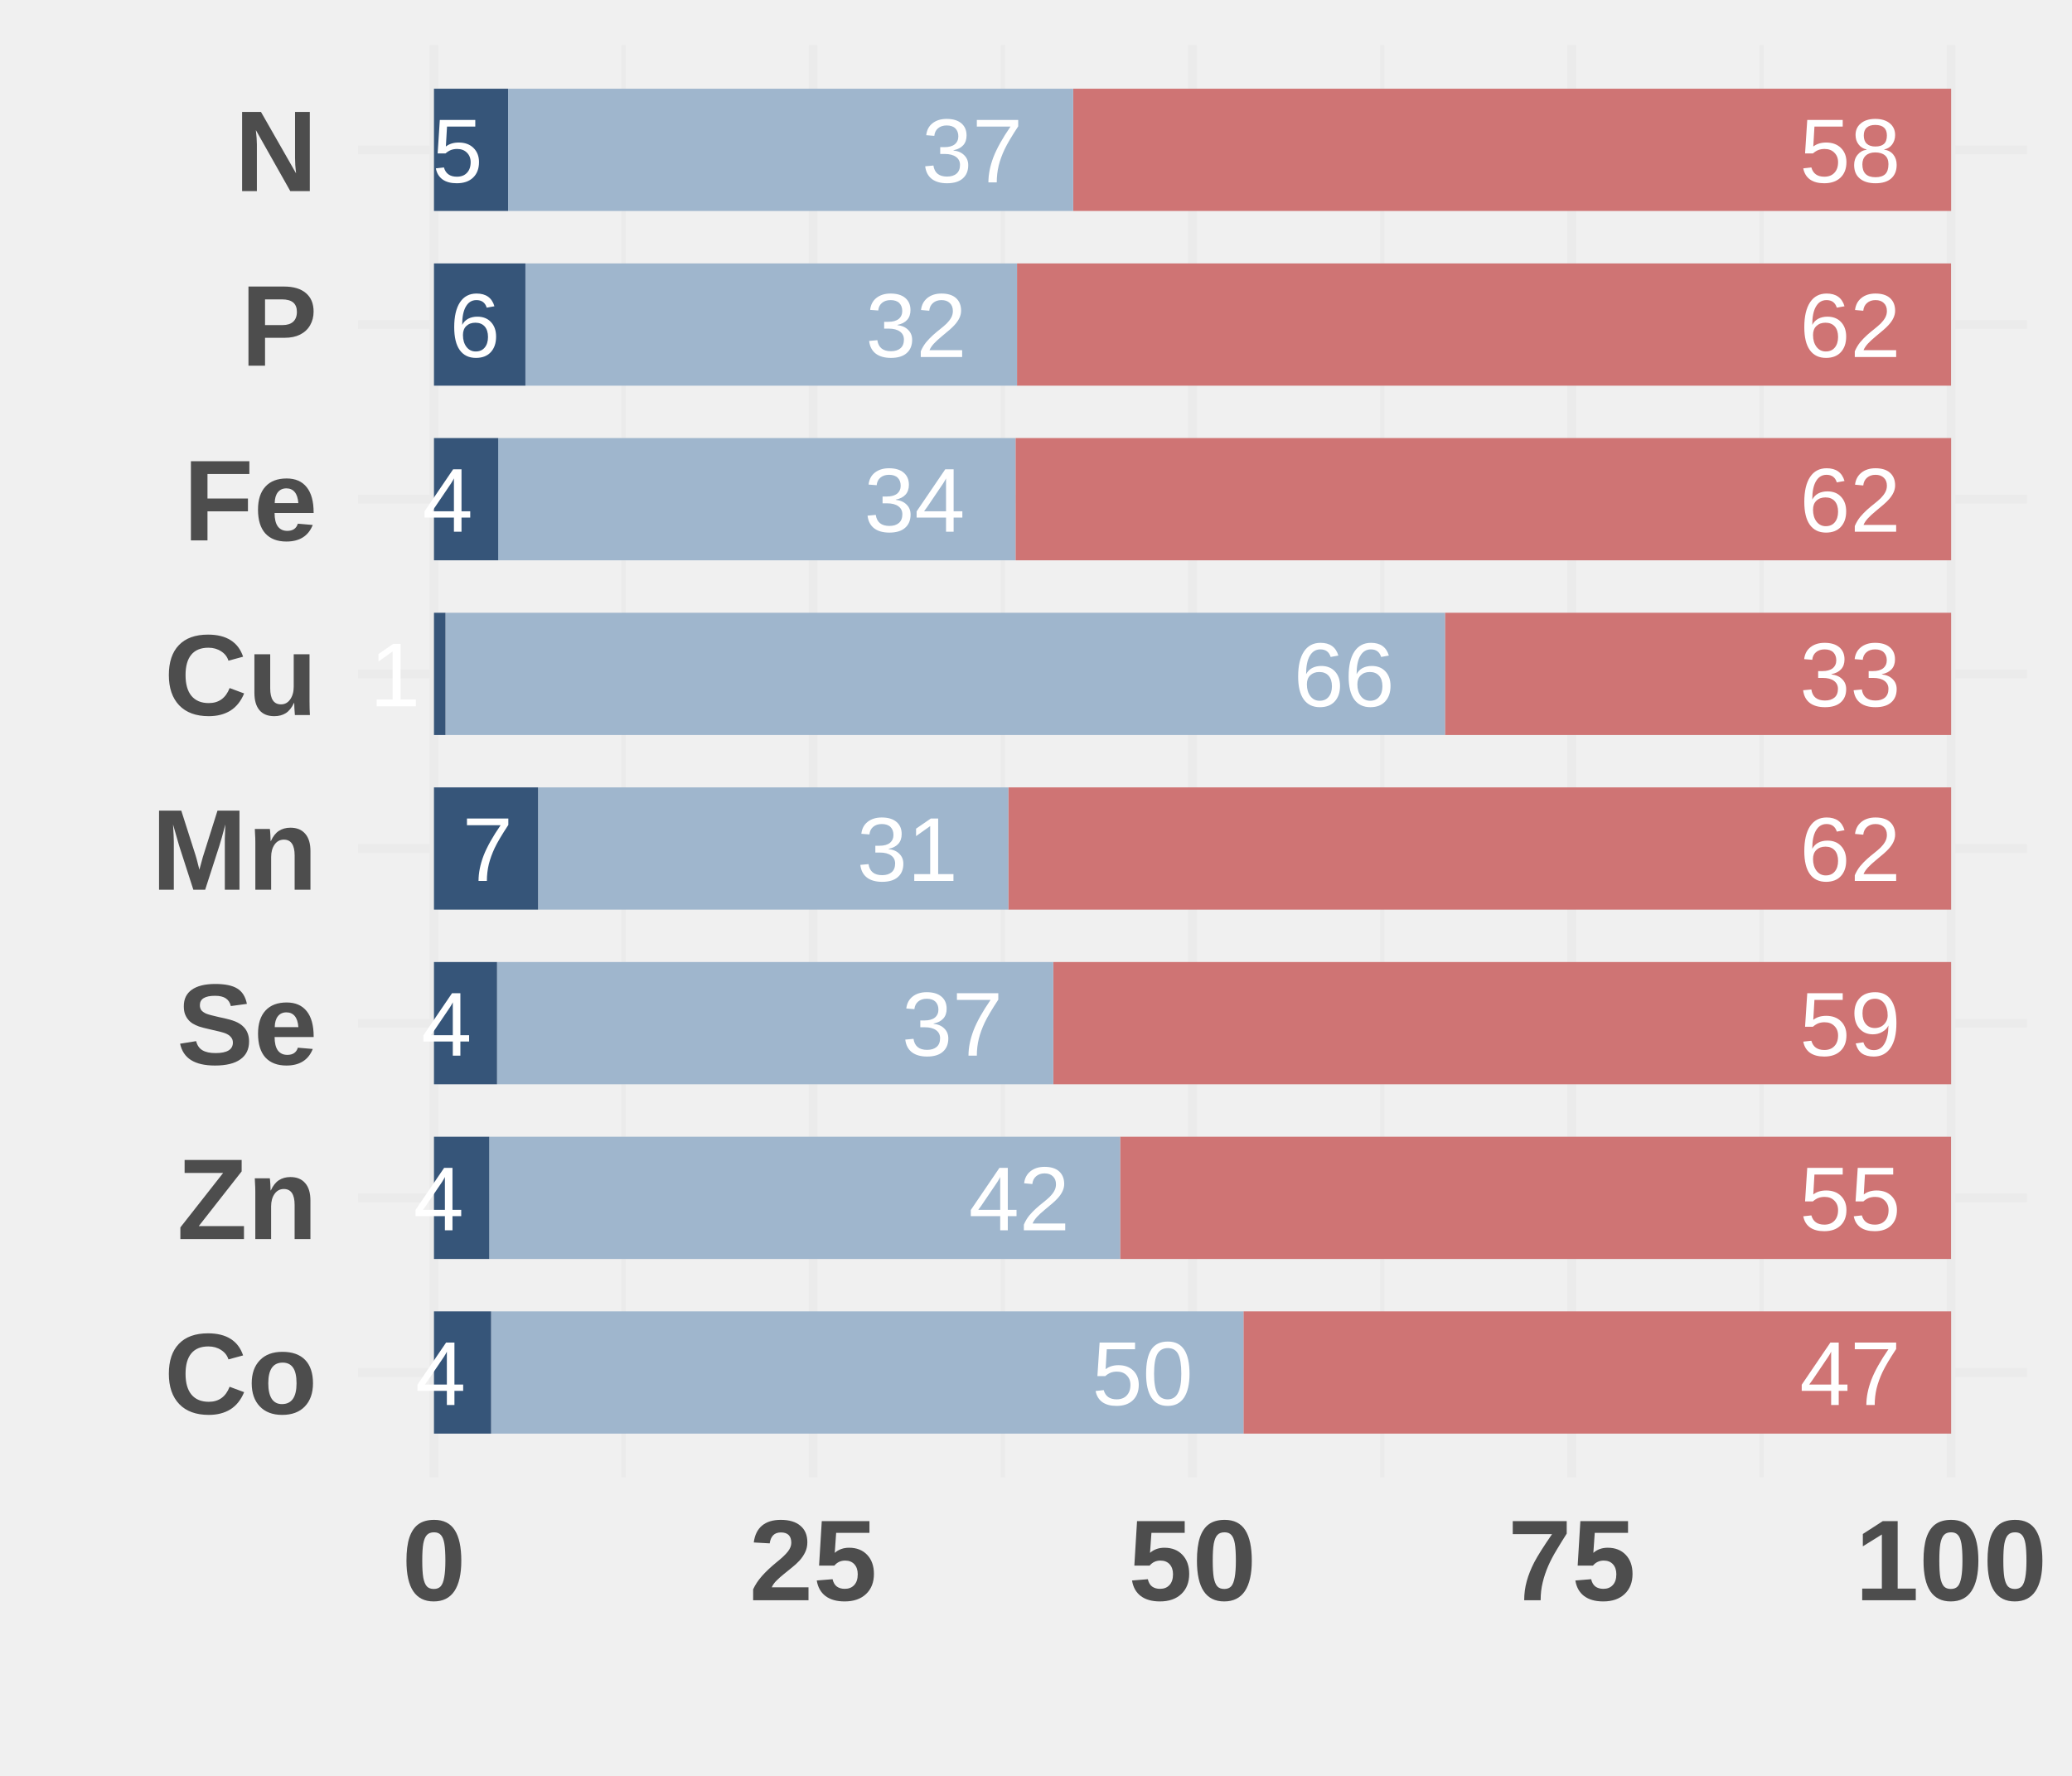
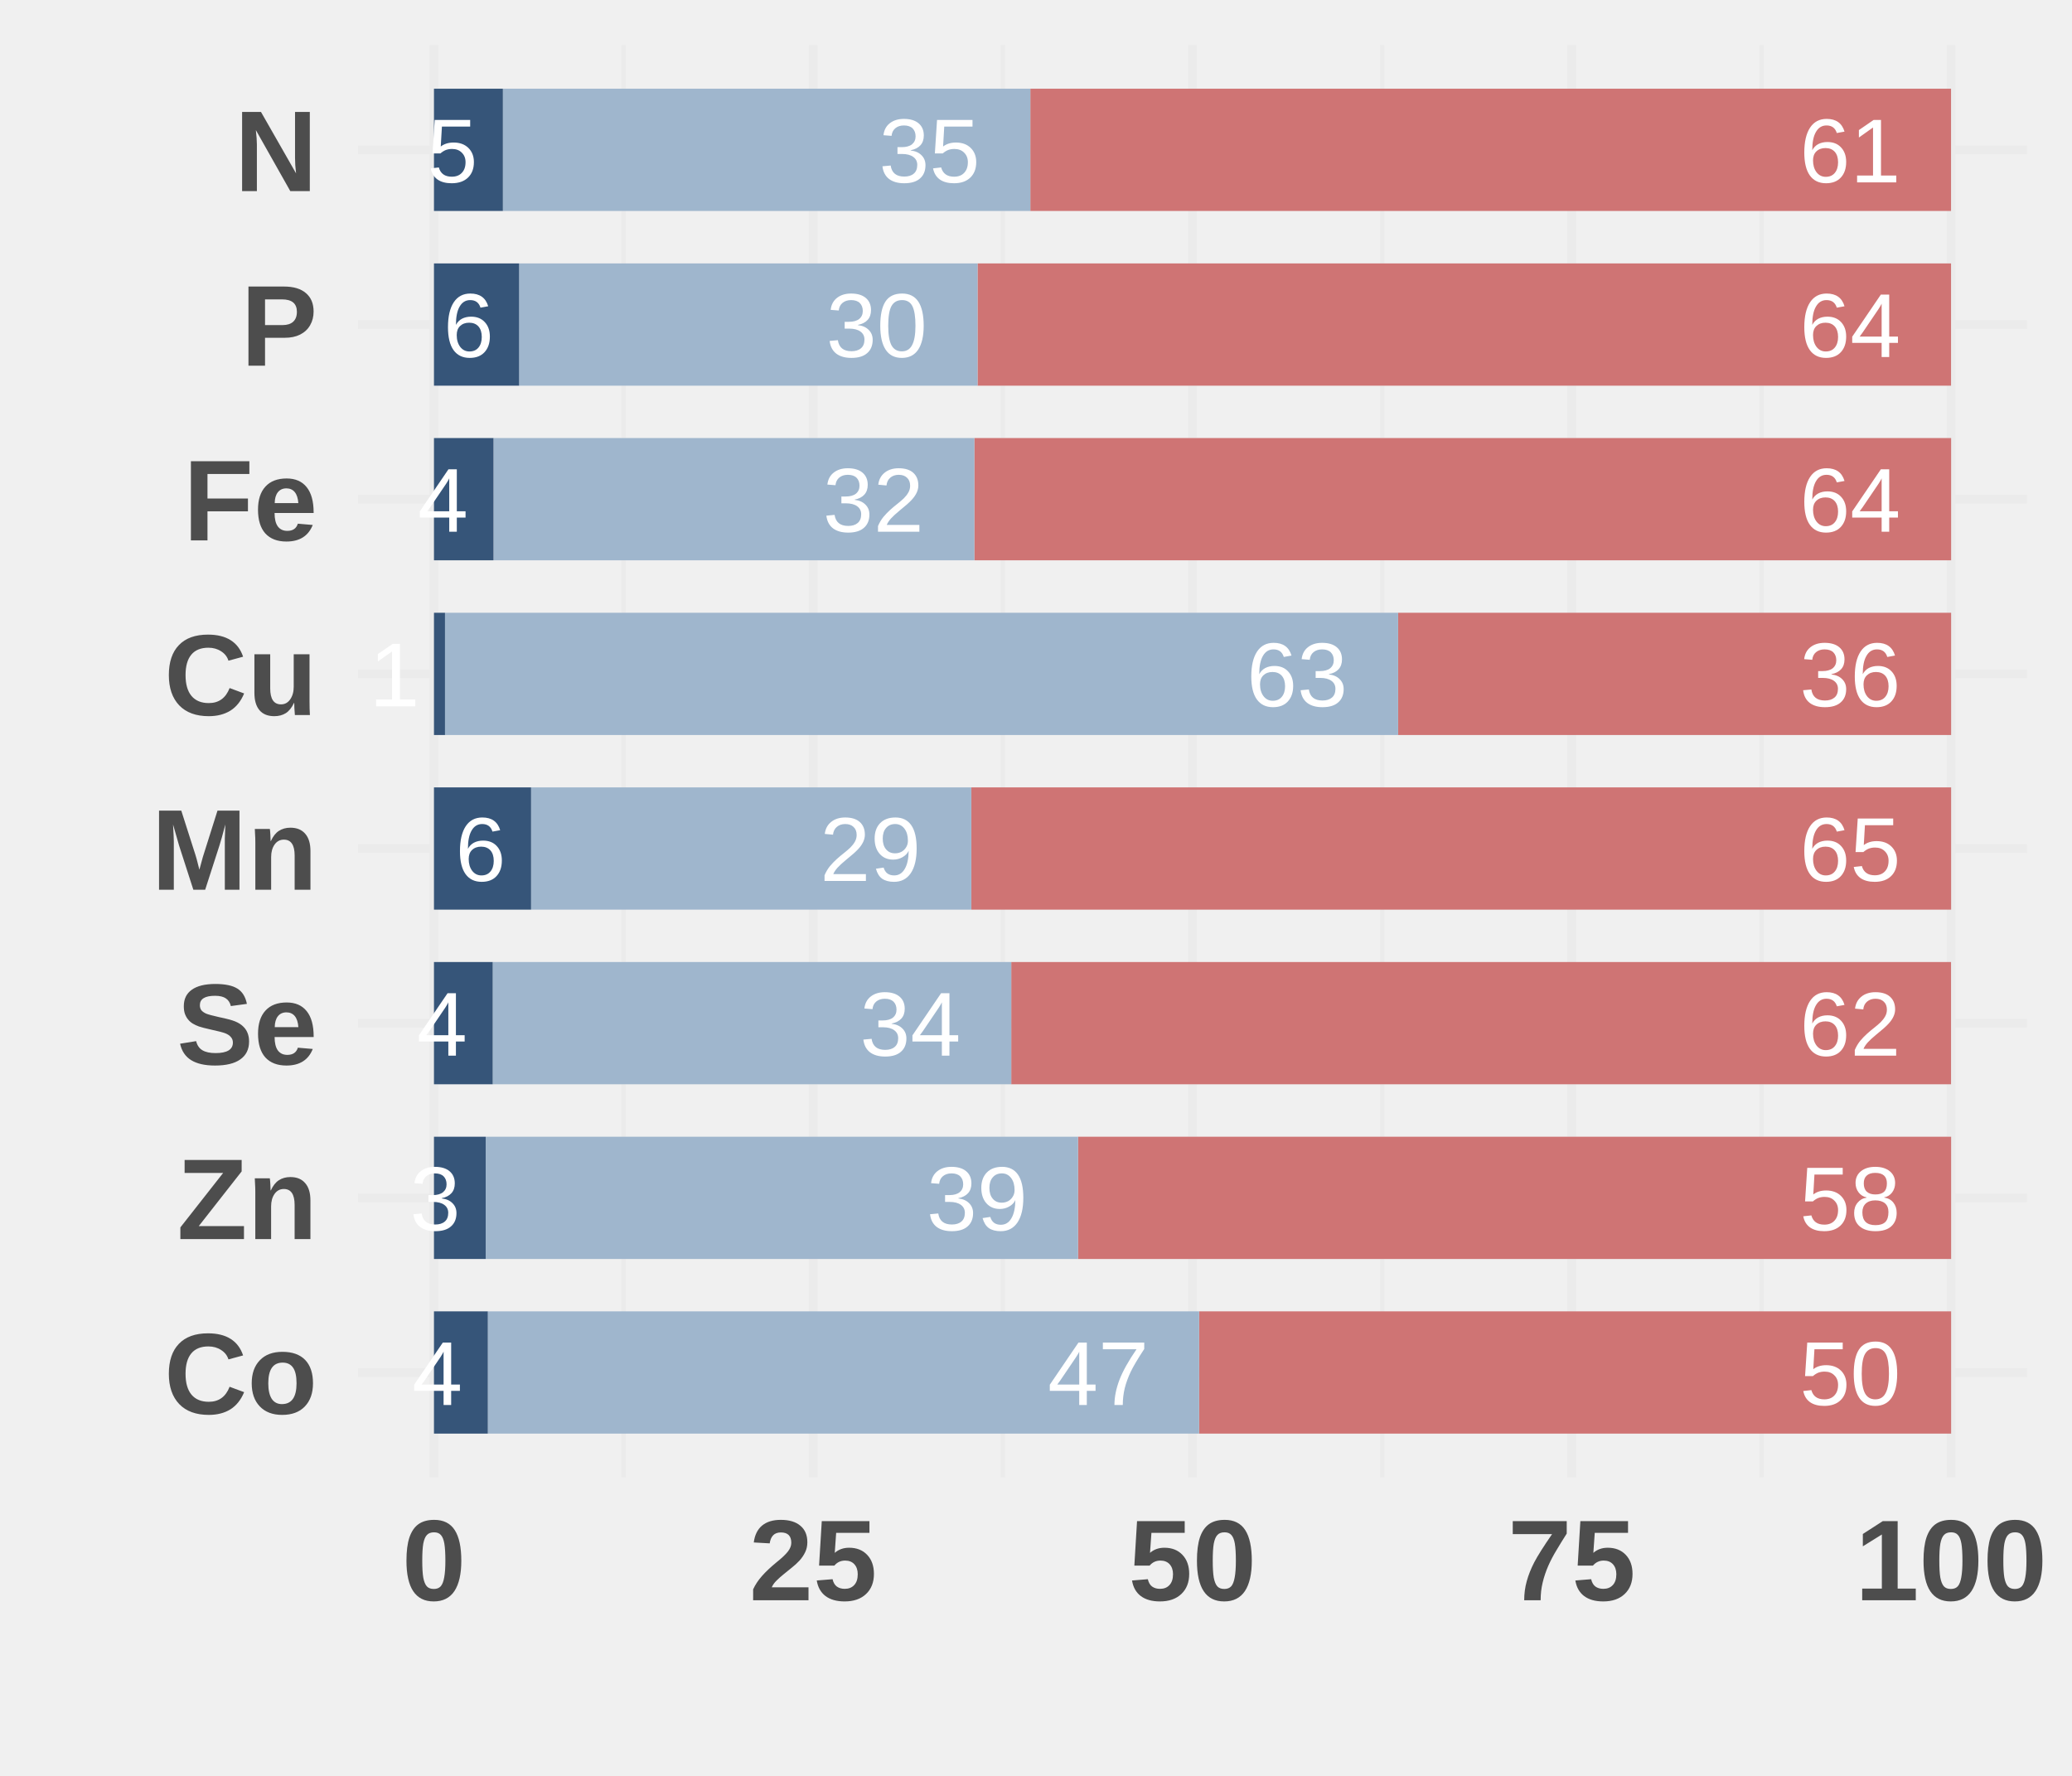
<svg xmlns="http://www.w3.org/2000/svg" class="svglite" width="252.00pt" height="216.00pt" viewBox="0 0 252.00 216.00">
  <defs>
    <style type="text/css">
    .svglite line, .svglite polyline, .svglite polygon, .svglite path, .svglite rect, .svglite circle {
      fill: none;
      stroke: #000000;
      stroke-linecap: round;
      stroke-linejoin: round;
      stroke-miterlimit: 10.00;
    }
    .svglite text {
      white-space: pre;
    }
  </style>
  </defs>
  <rect width="100%" height="100%" style="stroke: none; fill: none;" />
  <defs>
    <clipPath id="cpMC4wMHwyNTIuMDB8MC4wMHwyMTYuMDA=">
      <rect x="0.00" y="0.00" width="252.00" height="216.00" />
    </clipPath>
  </defs>
  <g clip-path="url(#cpMC4wMHwyNTIuMDB8MC4wMHwyMTYuMDA=)">
</g>
  <defs>
    <clipPath id="cpNDMuNTV8MjQ2LjUyfDUuNDh8MTc5LjY5">
      <rect x="43.55" y="5.48" width="202.97" height="174.21" />
    </clipPath>
  </defs>
  <g clip-path="url(#cpNDMuNTV8MjQ2LjUyfDUuNDh8MTc5LjY5)">
    <polyline points="75.84,179.69 75.84,5.48 " style="stroke-width: 0.53; stroke: #EBEBEB; stroke-linecap: butt;" />
    <polyline points="121.97,179.69 121.97,5.48 " style="stroke-width: 0.53; stroke: #EBEBEB; stroke-linecap: butt;" />
    <polyline points="168.10,179.69 168.10,5.48 " style="stroke-width: 0.53; stroke: #EBEBEB; stroke-linecap: butt;" />
    <polyline points="214.23,179.69 214.23,5.48 " style="stroke-width: 0.53; stroke: #EBEBEB; stroke-linecap: butt;" />
    <polyline points="43.55,166.94 246.52,166.94 " style="stroke-width: 1.07; stroke: #EBEBEB; stroke-linecap: butt;" />
    <polyline points="43.55,145.70 246.52,145.70 " style="stroke-width: 1.07; stroke: #EBEBEB; stroke-linecap: butt;" />
    <polyline points="43.55,124.45 246.52,124.45 " style="stroke-width: 1.07; stroke: #EBEBEB; stroke-linecap: butt;" />
    <polyline points="43.55,103.21 246.52,103.21 " style="stroke-width: 1.07; stroke: #EBEBEB; stroke-linecap: butt;" />
    <polyline points="43.55,81.96 246.52,81.96 " style="stroke-width: 1.07; stroke: #EBEBEB; stroke-linecap: butt;" />
    <polyline points="43.55,60.72 246.52,60.72 " style="stroke-width: 1.07; stroke: #EBEBEB; stroke-linecap: butt;" />
    <polyline points="43.55,39.47 246.52,39.47 " style="stroke-width: 1.07; stroke: #EBEBEB; stroke-linecap: butt;" />
    <polyline points="43.55,18.23 246.52,18.23 " style="stroke-width: 1.07; stroke: #EBEBEB; stroke-linecap: butt;" />
    <polyline points="52.78,179.69 52.78,5.48 " style="stroke-width: 1.07; stroke: #EBEBEB; stroke-linecap: butt;" />
    <polyline points="98.90,179.69 98.90,5.48 " style="stroke-width: 1.07; stroke: #EBEBEB; stroke-linecap: butt;" />
    <polyline points="145.03,179.69 145.03,5.48 " style="stroke-width: 1.07; stroke: #EBEBEB; stroke-linecap: butt;" />
    <polyline points="191.16,179.69 191.16,5.48 " style="stroke-width: 1.07; stroke: #EBEBEB; stroke-linecap: butt;" />
    <polyline points="237.29,179.69 237.29,5.48 " style="stroke-width: 1.07; stroke: #EBEBEB; stroke-linecap: butt;" />
-     <rect x="130.52" y="10.79" width="106.78" height="14.87" style="stroke-width: 1.07; stroke: none; stroke-linecap: square; stroke-linejoin: miter; fill: #CF7474;" />
-     <rect x="123.69" y="32.04" width="113.60" height="14.87" style="stroke-width: 1.07; stroke: none; stroke-linecap: square; stroke-linejoin: miter; fill: #CF7474;" />
-     <rect x="123.51" y="53.28" width="113.79" height="14.87" style="stroke-width: 1.07; stroke: none; stroke-linecap: square; stroke-linejoin: miter; fill: #CF7474;" />
-     <rect x="175.74" y="74.53" width="61.56" height="14.87" style="stroke-width: 1.07; stroke: none; stroke-linecap: square; stroke-linejoin: miter; fill: #CF7474;" />
-     <rect x="122.63" y="95.77" width="114.67" height="14.87" style="stroke-width: 1.07; stroke: none; stroke-linecap: square; stroke-linejoin: miter; fill: #CF7474;" />
-     <rect x="128.10" y="117.01" width="109.20" height="14.87" style="stroke-width: 1.07; stroke: none; stroke-linecap: square; stroke-linejoin: miter; fill: #CF7474;" />
-     <rect x="136.23" y="138.26" width="101.06" height="14.87" style="stroke-width: 1.07; stroke: none; stroke-linecap: square; stroke-linejoin: miter; fill: #CF7474;" />
-     <rect x="151.23" y="159.50" width="86.07" height="14.87" style="stroke-width: 1.07; stroke: none; stroke-linecap: square; stroke-linejoin: miter; fill: #CF7474;" />
-     <rect x="61.78" y="10.79" width="68.74" height="14.87" style="stroke-width: 1.07; stroke: none; stroke-linecap: square; stroke-linejoin: miter; fill: #9FB6CD;" />
-     <rect x="63.89" y="32.04" width="59.80" height="14.87" style="stroke-width: 1.07; stroke: none; stroke-linecap: square; stroke-linejoin: miter; fill: #9FB6CD;" />
-     <rect x="60.58" y="53.28" width="62.92" height="14.87" style="stroke-width: 1.07; stroke: none; stroke-linecap: square; stroke-linejoin: miter; fill: #9FB6CD;" />
-     <rect x="54.18" y="74.53" width="121.56" height="14.87" style="stroke-width: 1.07; stroke: none; stroke-linecap: square; stroke-linejoin: miter; fill: #9FB6CD;" />
-     <rect x="65.44" y="95.77" width="57.19" height="14.87" style="stroke-width: 1.07; stroke: none; stroke-linecap: square; stroke-linejoin: miter; fill: #9FB6CD;" />
-     <rect x="60.45" y="117.01" width="67.65" height="14.87" style="stroke-width: 1.07; stroke: none; stroke-linecap: square; stroke-linejoin: miter; fill: #9FB6CD;" />
-     <rect x="59.49" y="138.26" width="76.74" height="14.87" style="stroke-width: 1.07; stroke: none; stroke-linecap: square; stroke-linejoin: miter; fill: #9FB6CD;" />
-     <rect x="59.73" y="159.50" width="91.50" height="14.87" style="stroke-width: 1.07; stroke: none; stroke-linecap: square; stroke-linejoin: miter; fill: #9FB6CD;" />
-     <rect x="52.78" y="10.79" width="9.01" height="14.87" style="stroke-width: 1.07; stroke: none; stroke-linecap: square; stroke-linejoin: miter; fill: #365579;" />
-     <rect x="52.78" y="32.04" width="11.12" height="14.87" style="stroke-width: 1.07; stroke: none; stroke-linecap: square; stroke-linejoin: miter; fill: #365579;" />
-     <rect x="52.78" y="53.28" width="7.81" height="14.87" style="stroke-width: 1.07; stroke: none; stroke-linecap: square; stroke-linejoin: miter; fill: #365579;" />
-     <rect x="52.78" y="74.53" width="1.40" height="14.87" style="stroke-width: 1.07; stroke: none; stroke-linecap: square; stroke-linejoin: miter; fill: #365579;" />
-     <rect x="52.78" y="95.77" width="12.66" height="14.87" style="stroke-width: 1.07; stroke: none; stroke-linecap: square; stroke-linejoin: miter; fill: #365579;" />
-     <rect x="52.78" y="117.01" width="7.67" height="14.87" style="stroke-width: 1.07; stroke: none; stroke-linecap: square; stroke-linejoin: miter; fill: #365579;" />
-     <rect x="52.78" y="138.26" width="6.72" height="14.87" style="stroke-width: 1.07; stroke: none; stroke-linecap: square; stroke-linejoin: miter; fill: #365579;" />
-     <rect x="52.78" y="159.50" width="6.95" height="14.87" style="stroke-width: 1.07; stroke: none; stroke-linecap: square; stroke-linejoin: miter; fill: #365579;" />
-     <text x="231.16" y="22.18" text-anchor="end" style="font-size: 11.04px;fill: #FFFFFF; font-family: &quot;Arial&quot;;" textLength="12.27px" lengthAdjust="spacingAndGlyphs">58</text>
-     <text x="231.16" y="43.42" text-anchor="end" style="font-size: 11.04px;fill: #FFFFFF; font-family: &quot;Arial&quot;;" textLength="12.27px" lengthAdjust="spacingAndGlyphs">62</text>
-     <text x="231.16" y="64.67" text-anchor="end" style="font-size: 11.04px;fill: #FFFFFF; font-family: &quot;Arial&quot;;" textLength="12.27px" lengthAdjust="spacingAndGlyphs">62</text>
-     <text x="231.16" y="85.91" text-anchor="end" style="font-size: 11.04px;fill: #FFFFFF; font-family: &quot;Arial&quot;;" textLength="12.27px" lengthAdjust="spacingAndGlyphs">33</text>
-     <text x="231.16" y="107.15" text-anchor="end" style="font-size: 11.04px;fill: #FFFFFF; font-family: &quot;Arial&quot;;" textLength="12.27px" lengthAdjust="spacingAndGlyphs">62</text>
-     <text x="231.16" y="128.40" text-anchor="end" style="font-size: 11.04px;fill: #FFFFFF; font-family: &quot;Arial&quot;;" textLength="12.27px" lengthAdjust="spacingAndGlyphs">59</text>
-     <text x="231.16" y="149.64" text-anchor="end" style="font-size: 11.04px;fill: #FFFFFF; font-family: &quot;Arial&quot;;" textLength="12.27px" lengthAdjust="spacingAndGlyphs">55</text>
-     <text x="231.16" y="170.89" text-anchor="end" style="font-size: 11.04px;fill: #FFFFFF; font-family: &quot;Arial&quot;;" textLength="12.27px" lengthAdjust="spacingAndGlyphs">47</text>
-     <text x="124.38" y="22.18" text-anchor="end" style="font-size: 11.04px;fill: #FFFFFF; font-family: &quot;Arial&quot;;" textLength="12.27px" lengthAdjust="spacingAndGlyphs">37</text>
-     <text x="117.56" y="43.42" text-anchor="end" style="font-size: 11.04px;fill: #FFFFFF; font-family: &quot;Arial&quot;;" textLength="12.27px" lengthAdjust="spacingAndGlyphs">32</text>
-     <text x="117.37" y="64.67" text-anchor="end" style="font-size: 11.04px;fill: #FFFFFF; font-family: &quot;Arial&quot;;" textLength="12.27px" lengthAdjust="spacingAndGlyphs">34</text>
-     <text x="169.60" y="85.91" text-anchor="end" style="font-size: 11.04px;fill: #FFFFFF; font-family: &quot;Arial&quot;;" textLength="12.27px" lengthAdjust="spacingAndGlyphs">66</text>
-     <text x="116.49" y="107.15" text-anchor="end" style="font-size: 11.04px;fill: #FFFFFF; font-family: &quot;Arial&quot;;" textLength="12.27px" lengthAdjust="spacingAndGlyphs">31</text>
-     <text x="121.96" y="128.40" text-anchor="end" style="font-size: 11.04px;fill: #FFFFFF; font-family: &quot;Arial&quot;;" textLength="12.27px" lengthAdjust="spacingAndGlyphs">37</text>
-     <text x="130.10" y="149.64" text-anchor="end" style="font-size: 11.04px;fill: #FFFFFF; font-family: &quot;Arial&quot;;" textLength="12.27px" lengthAdjust="spacingAndGlyphs">42</text>
-     <text x="145.09" y="170.89" text-anchor="end" style="font-size: 11.04px;fill: #FFFFFF; font-family: &quot;Arial&quot;;" textLength="12.27px" lengthAdjust="spacingAndGlyphs">50</text>
-     <text x="58.71" y="22.18" text-anchor="end" style="font-size: 11.04px;fill: #FFFFFF; font-family: &quot;Arial&quot;;" textLength="6.13px" lengthAdjust="spacingAndGlyphs">5</text>
-     <text x="60.82" y="43.42" text-anchor="end" style="font-size: 11.04px;fill: #FFFFFF; font-family: &quot;Arial&quot;;" textLength="6.13px" lengthAdjust="spacingAndGlyphs">6</text>
-     <text x="57.52" y="64.67" text-anchor="end" style="font-size: 11.04px;fill: #FFFFFF; font-family: &quot;Arial&quot;;" textLength="6.13px" lengthAdjust="spacingAndGlyphs">4</text>
-     <text x="51.11" y="85.91" text-anchor="end" style="font-size: 11.04px;fill: #FFFFFF; font-family: &quot;Arial&quot;;" textLength="6.13px" lengthAdjust="spacingAndGlyphs">1</text>
-     <text x="62.37" y="107.15" text-anchor="end" style="font-size: 11.04px;fill: #FFFFFF; font-family: &quot;Arial&quot;;" textLength="6.13px" lengthAdjust="spacingAndGlyphs">7</text>
-     <text x="57.38" y="128.40" text-anchor="end" style="font-size: 11.04px;fill: #FFFFFF; font-family: &quot;Arial&quot;;" textLength="6.13px" lengthAdjust="spacingAndGlyphs">4</text>
-     <text x="56.42" y="149.64" text-anchor="end" style="font-size: 11.04px;fill: #FFFFFF; font-family: &quot;Arial&quot;;" textLength="6.13px" lengthAdjust="spacingAndGlyphs">4</text>
-     <text x="56.66" y="170.89" text-anchor="end" style="font-size: 11.04px;fill: #FFFFFF; font-family: &quot;Arial&quot;;" textLength="6.13px" lengthAdjust="spacingAndGlyphs">4</text>
+     <rect x="125.31" y="10.79" width="111.98" height="14.87" style="stroke-width: 1.07; stroke: none; stroke-linecap: square; stroke-linejoin: miter; fill: #CF7474;" />
+     <rect x="118.89" y="32.04" width="118.40" height="14.87" style="stroke-width: 1.07; stroke: none; stroke-linecap: square; stroke-linejoin: miter; fill: #CF7474;" />
+     <rect x="118.50" y="53.28" width="118.80" height="14.87" style="stroke-width: 1.07; stroke: none; stroke-linecap: square; stroke-linejoin: miter; fill: #CF7474;" />
+     <rect x="170.04" y="74.53" width="67.26" height="14.87" style="stroke-width: 1.07; stroke: none; stroke-linecap: square; stroke-linejoin: miter; fill: #CF7474;" />
+     <rect x="118.14" y="95.77" width="119.16" height="14.87" style="stroke-width: 1.07; stroke: none; stroke-linecap: square; stroke-linejoin: miter; fill: #CF7474;" />
+     <rect x="122.99" y="117.01" width="114.30" height="14.87" style="stroke-width: 1.07; stroke: none; stroke-linecap: square; stroke-linejoin: miter; fill: #CF7474;" />
+     <rect x="131.11" y="138.26" width="106.19" height="14.87" style="stroke-width: 1.07; stroke: none; stroke-linecap: square; stroke-linejoin: miter; fill: #CF7474;" />
+     <rect x="145.84" y="159.50" width="91.46" height="14.87" style="stroke-width: 1.07; stroke: none; stroke-linecap: square; stroke-linejoin: miter; fill: #CF7474;" />
+     <rect x="61.15" y="10.79" width="64.16" height="14.87" style="stroke-width: 1.07; stroke: none; stroke-linecap: square; stroke-linejoin: miter; fill: #9FB6CD;" />
+     <rect x="63.12" y="32.04" width="55.77" height="14.87" style="stroke-width: 1.07; stroke: none; stroke-linecap: square; stroke-linejoin: miter; fill: #9FB6CD;" />
+     <rect x="60.02" y="53.28" width="58.48" height="14.87" style="stroke-width: 1.07; stroke: none; stroke-linecap: square; stroke-linejoin: miter; fill: #9FB6CD;" />
+     <rect x="54.11" y="74.53" width="115.93" height="14.87" style="stroke-width: 1.07; stroke: none; stroke-linecap: square; stroke-linejoin: miter; fill: #9FB6CD;" />
+     <rect x="64.58" y="95.77" width="53.55" height="14.87" style="stroke-width: 1.07; stroke: none; stroke-linecap: square; stroke-linejoin: miter; fill: #9FB6CD;" />
+     <rect x="59.91" y="117.01" width="63.08" height="14.87" style="stroke-width: 1.07; stroke: none; stroke-linecap: square; stroke-linejoin: miter; fill: #9FB6CD;" />
+     <rect x="59.07" y="138.26" width="72.04" height="14.87" style="stroke-width: 1.07; stroke: none; stroke-linecap: square; stroke-linejoin: miter; fill: #9FB6CD;" />
+     <rect x="59.33" y="159.50" width="86.51" height="14.87" style="stroke-width: 1.07; stroke: none; stroke-linecap: square; stroke-linejoin: miter; fill: #9FB6CD;" />
+     <rect x="52.78" y="10.79" width="8.38" height="14.87" style="stroke-width: 1.07; stroke: none; stroke-linecap: square; stroke-linejoin: miter; fill: #365579;" />
+     <rect x="52.78" y="32.04" width="10.35" height="14.87" style="stroke-width: 1.07; stroke: none; stroke-linecap: square; stroke-linejoin: miter; fill: #365579;" />
+     <rect x="52.78" y="53.28" width="7.24" height="14.87" style="stroke-width: 1.07; stroke: none; stroke-linecap: square; stroke-linejoin: miter; fill: #365579;" />
+     <rect x="52.78" y="74.53" width="1.34" height="14.87" style="stroke-width: 1.07; stroke: none; stroke-linecap: square; stroke-linejoin: miter; fill: #365579;" />
+     <rect x="52.78" y="95.77" width="11.81" height="14.87" style="stroke-width: 1.07; stroke: none; stroke-linecap: square; stroke-linejoin: miter; fill: #365579;" />
+     <rect x="52.78" y="117.01" width="7.14" height="14.87" style="stroke-width: 1.07; stroke: none; stroke-linecap: square; stroke-linejoin: miter; fill: #365579;" />
+     <rect x="52.78" y="138.26" width="6.29" height="14.87" style="stroke-width: 1.07; stroke: none; stroke-linecap: square; stroke-linejoin: miter; fill: #365579;" />
+     <rect x="52.78" y="159.50" width="6.55" height="14.87" style="stroke-width: 1.07; stroke: none; stroke-linecap: square; stroke-linejoin: miter; fill: #365579;" />
+     <text x="231.16" y="22.18" text-anchor="end" style="font-size: 11.04px;fill: #FFFFFF; font-family: &quot;Arial&quot;;" textLength="12.27px" lengthAdjust="spacingAndGlyphs">61</text>
+     <text x="231.16" y="43.42" text-anchor="end" style="font-size: 11.04px;fill: #FFFFFF; font-family: &quot;Arial&quot;;" textLength="12.27px" lengthAdjust="spacingAndGlyphs">64</text>
+     <text x="231.16" y="64.67" text-anchor="end" style="font-size: 11.04px;fill: #FFFFFF; font-family: &quot;Arial&quot;;" textLength="12.27px" lengthAdjust="spacingAndGlyphs">64</text>
+     <text x="231.16" y="85.91" text-anchor="end" style="font-size: 11.04px;fill: #FFFFFF; font-family: &quot;Arial&quot;;" textLength="12.27px" lengthAdjust="spacingAndGlyphs">36</text>
+     <text x="231.16" y="107.15" text-anchor="end" style="font-size: 11.04px;fill: #FFFFFF; font-family: &quot;Arial&quot;;" textLength="12.27px" lengthAdjust="spacingAndGlyphs">65</text>
+     <text x="231.16" y="128.40" text-anchor="end" style="font-size: 11.04px;fill: #FFFFFF; font-family: &quot;Arial&quot;;" textLength="12.27px" lengthAdjust="spacingAndGlyphs">62</text>
+     <text x="231.16" y="149.64" text-anchor="end" style="font-size: 11.04px;fill: #FFFFFF; font-family: &quot;Arial&quot;;" textLength="12.27px" lengthAdjust="spacingAndGlyphs">58</text>
+     <text x="231.16" y="170.89" text-anchor="end" style="font-size: 11.04px;fill: #FFFFFF; font-family: &quot;Arial&quot;;" textLength="12.27px" lengthAdjust="spacingAndGlyphs">50</text>
+     <text x="119.18" y="22.18" text-anchor="end" style="font-size: 11.04px;fill: #FFFFFF; font-family: &quot;Arial&quot;;" textLength="12.27px" lengthAdjust="spacingAndGlyphs">35</text>
+     <text x="112.76" y="43.42" text-anchor="end" style="font-size: 11.04px;fill: #FFFFFF; font-family: &quot;Arial&quot;;" textLength="12.27px" lengthAdjust="spacingAndGlyphs">30</text>
+     <text x="112.36" y="64.67" text-anchor="end" style="font-size: 11.04px;fill: #FFFFFF; font-family: &quot;Arial&quot;;" textLength="12.27px" lengthAdjust="spacingAndGlyphs">32</text>
+     <text x="163.90" y="85.91" text-anchor="end" style="font-size: 11.04px;fill: #FFFFFF; font-family: &quot;Arial&quot;;" textLength="12.27px" lengthAdjust="spacingAndGlyphs">63</text>
+     <text x="112.00" y="107.15" text-anchor="end" style="font-size: 11.04px;fill: #FFFFFF; font-family: &quot;Arial&quot;;" textLength="12.27px" lengthAdjust="spacingAndGlyphs">29</text>
+     <text x="116.86" y="128.40" text-anchor="end" style="font-size: 11.04px;fill: #FFFFFF; font-family: &quot;Arial&quot;;" textLength="12.27px" lengthAdjust="spacingAndGlyphs">34</text>
+     <text x="124.97" y="149.64" text-anchor="end" style="font-size: 11.04px;fill: #FFFFFF; font-family: &quot;Arial&quot;;" textLength="12.27px" lengthAdjust="spacingAndGlyphs">39</text>
+     <text x="139.71" y="170.89" text-anchor="end" style="font-size: 11.04px;fill: #FFFFFF; font-family: &quot;Arial&quot;;" textLength="12.27px" lengthAdjust="spacingAndGlyphs">47</text>
+     <text x="58.09" y="22.18" text-anchor="end" style="font-size: 11.04px;fill: #FFFFFF; font-family: &quot;Arial&quot;;" textLength="6.13px" lengthAdjust="spacingAndGlyphs">5</text>
+     <text x="60.06" y="43.42" text-anchor="end" style="font-size: 11.04px;fill: #FFFFFF; font-family: &quot;Arial&quot;;" textLength="6.13px" lengthAdjust="spacingAndGlyphs">6</text>
+     <text x="56.95" y="64.67" text-anchor="end" style="font-size: 11.04px;fill: #FFFFFF; font-family: &quot;Arial&quot;;" textLength="6.13px" lengthAdjust="spacingAndGlyphs">4</text>
+     <text x="51.04" y="85.91" text-anchor="end" style="font-size: 11.04px;fill: #FFFFFF; font-family: &quot;Arial&quot;;" textLength="6.13px" lengthAdjust="spacingAndGlyphs">1</text>
+     <text x="61.52" y="107.15" text-anchor="end" style="font-size: 11.04px;fill: #FFFFFF; font-family: &quot;Arial&quot;;" textLength="6.13px" lengthAdjust="spacingAndGlyphs">6</text>
+     <text x="56.84" y="128.40" text-anchor="end" style="font-size: 11.04px;fill: #FFFFFF; font-family: &quot;Arial&quot;;" textLength="6.13px" lengthAdjust="spacingAndGlyphs">4</text>
+     <text x="56.00" y="149.64" text-anchor="end" style="font-size: 11.04px;fill: #FFFFFF; font-family: &quot;Arial&quot;;" textLength="6.13px" lengthAdjust="spacingAndGlyphs">3</text>
+     <text x="56.26" y="170.89" text-anchor="end" style="font-size: 11.04px;fill: #FFFFFF; font-family: &quot;Arial&quot;;" textLength="6.13px" lengthAdjust="spacingAndGlyphs">4</text>
  </g>
  <g clip-path="url(#cpMC4wMHwyNTIuMDB8MC4wMHwyMTYuMDA=)">
    <text x="38.62" y="171.95" text-anchor="end" style="font-size: 14.00px; font-weight: bold;fill: #4D4D4D; font-family: &quot;Arial&quot;;" textLength="18.66px" lengthAdjust="spacingAndGlyphs">Co</text>
    <text x="38.62" y="150.71" text-anchor="end" style="font-size: 14.00px; font-weight: bold;fill: #4D4D4D; font-family: &quot;Arial&quot;;" textLength="17.09px" lengthAdjust="spacingAndGlyphs">Zn</text>
    <text x="38.62" y="129.46" text-anchor="end" style="font-size: 14.00px; font-weight: bold;fill: #4D4D4D; font-family: &quot;Arial&quot;;" textLength="17.12px" lengthAdjust="spacingAndGlyphs">Se</text>
    <text x="38.62" y="108.22" text-anchor="end" style="font-size: 14.00px; font-weight: bold;fill: #4D4D4D; font-family: &quot;Arial&quot;;" textLength="20.20px" lengthAdjust="spacingAndGlyphs">Mn</text>
    <text x="38.62" y="86.97" text-anchor="end" style="font-size: 14.00px; font-weight: bold;fill: #4D4D4D; font-family: &quot;Arial&quot;;" textLength="18.66px" lengthAdjust="spacingAndGlyphs">Cu</text>
    <text x="38.62" y="65.73" text-anchor="end" style="font-size: 14.00px; font-weight: bold;fill: #4D4D4D; font-family: &quot;Arial&quot;;" textLength="16.33px" lengthAdjust="spacingAndGlyphs">Fe</text>
    <text x="38.62" y="44.48" text-anchor="end" style="font-size: 14.00px; font-weight: bold;fill: #4D4D4D; font-family: &quot;Arial&quot;;" textLength="9.34px" lengthAdjust="spacingAndGlyphs">P</text>
    <text x="38.62" y="23.24" text-anchor="end" style="font-size: 14.00px; font-weight: bold;fill: #4D4D4D; font-family: &quot;Arial&quot;;" textLength="10.11px" lengthAdjust="spacingAndGlyphs">N</text>
    <text x="52.78" y="194.64" text-anchor="middle" style="font-size: 14.00px; font-weight: bold;fill: #4D4D4D; font-family: &quot;Arial&quot;;" textLength="7.78px" lengthAdjust="spacingAndGlyphs">0</text>
    <text x="98.90" y="194.64" text-anchor="middle" style="font-size: 14.00px; font-weight: bold;fill: #4D4D4D; font-family: &quot;Arial&quot;;" textLength="15.57px" lengthAdjust="spacingAndGlyphs">25</text>
    <text x="145.03" y="194.64" text-anchor="middle" style="font-size: 14.00px; font-weight: bold;fill: #4D4D4D; font-family: &quot;Arial&quot;;" textLength="15.57px" lengthAdjust="spacingAndGlyphs">50</text>
    <text x="191.16" y="194.64" text-anchor="middle" style="font-size: 14.00px; font-weight: bold;fill: #4D4D4D; font-family: &quot;Arial&quot;;" textLength="15.57px" lengthAdjust="spacingAndGlyphs">75</text>
    <text x="237.29" y="194.64" text-anchor="middle" style="font-size: 14.00px; font-weight: bold;fill: #4D4D4D; font-family: &quot;Arial&quot;;" textLength="23.35px" lengthAdjust="spacingAndGlyphs">100</text>
  </g>
</svg>
